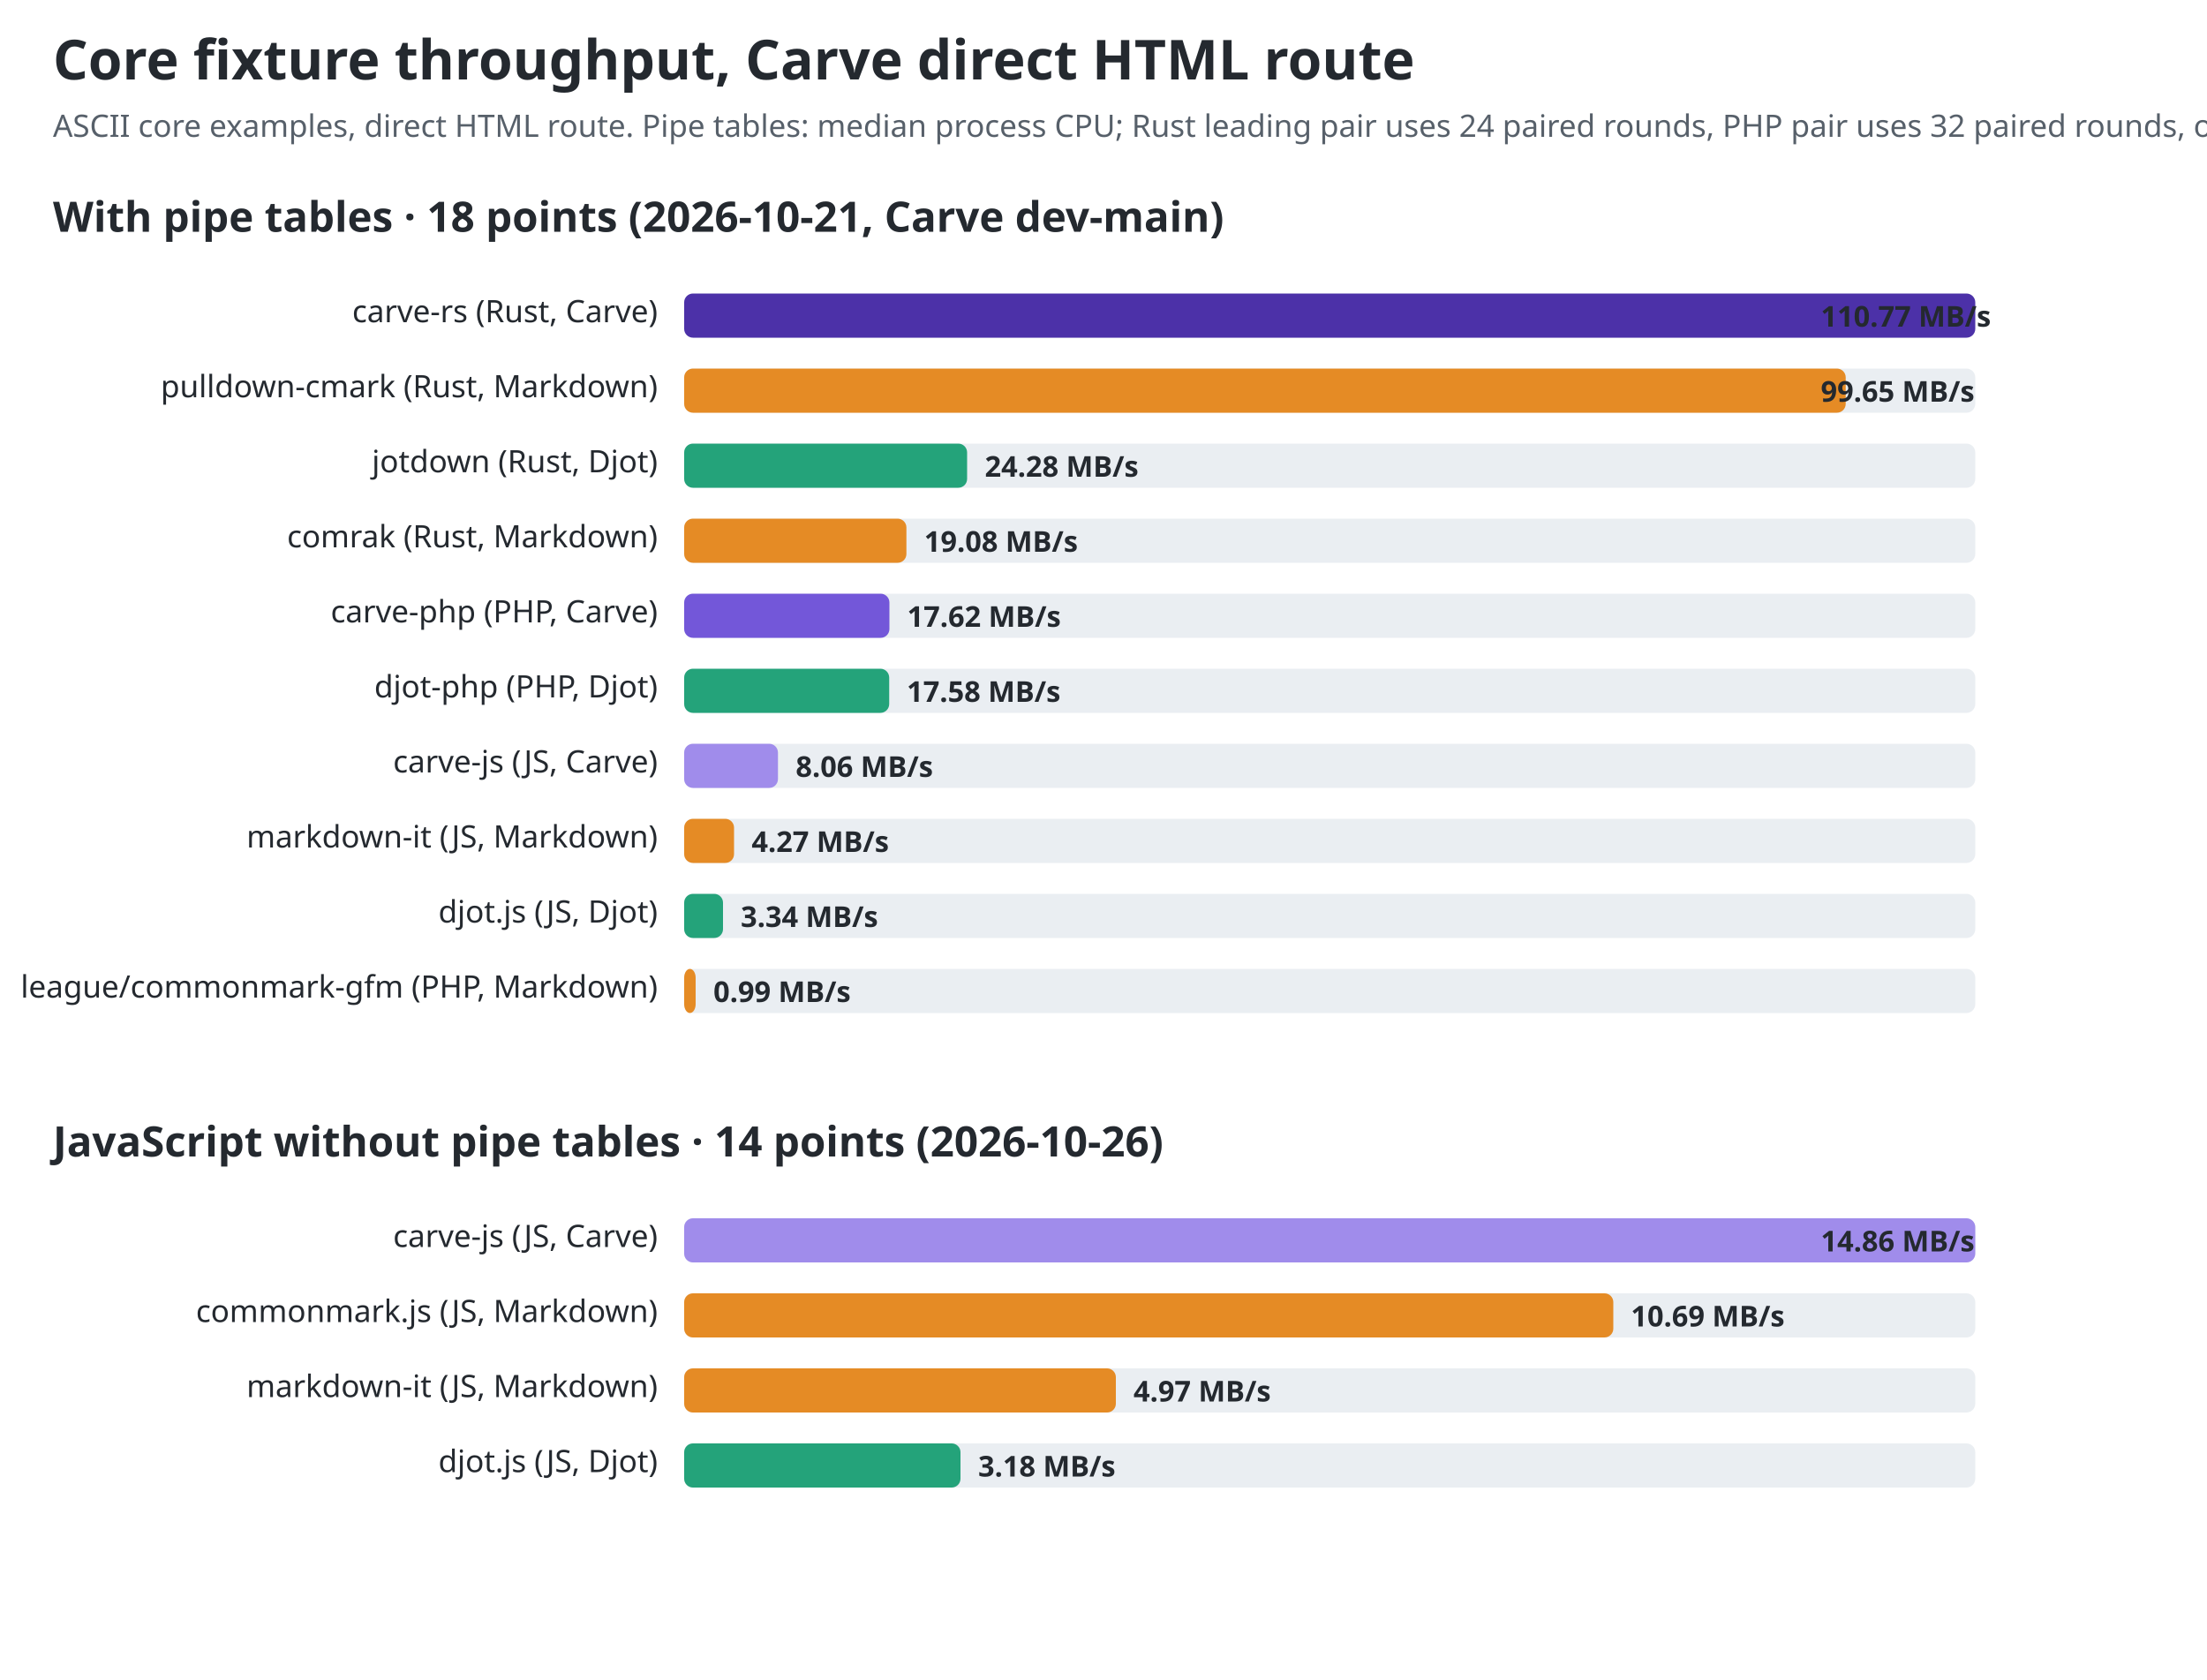
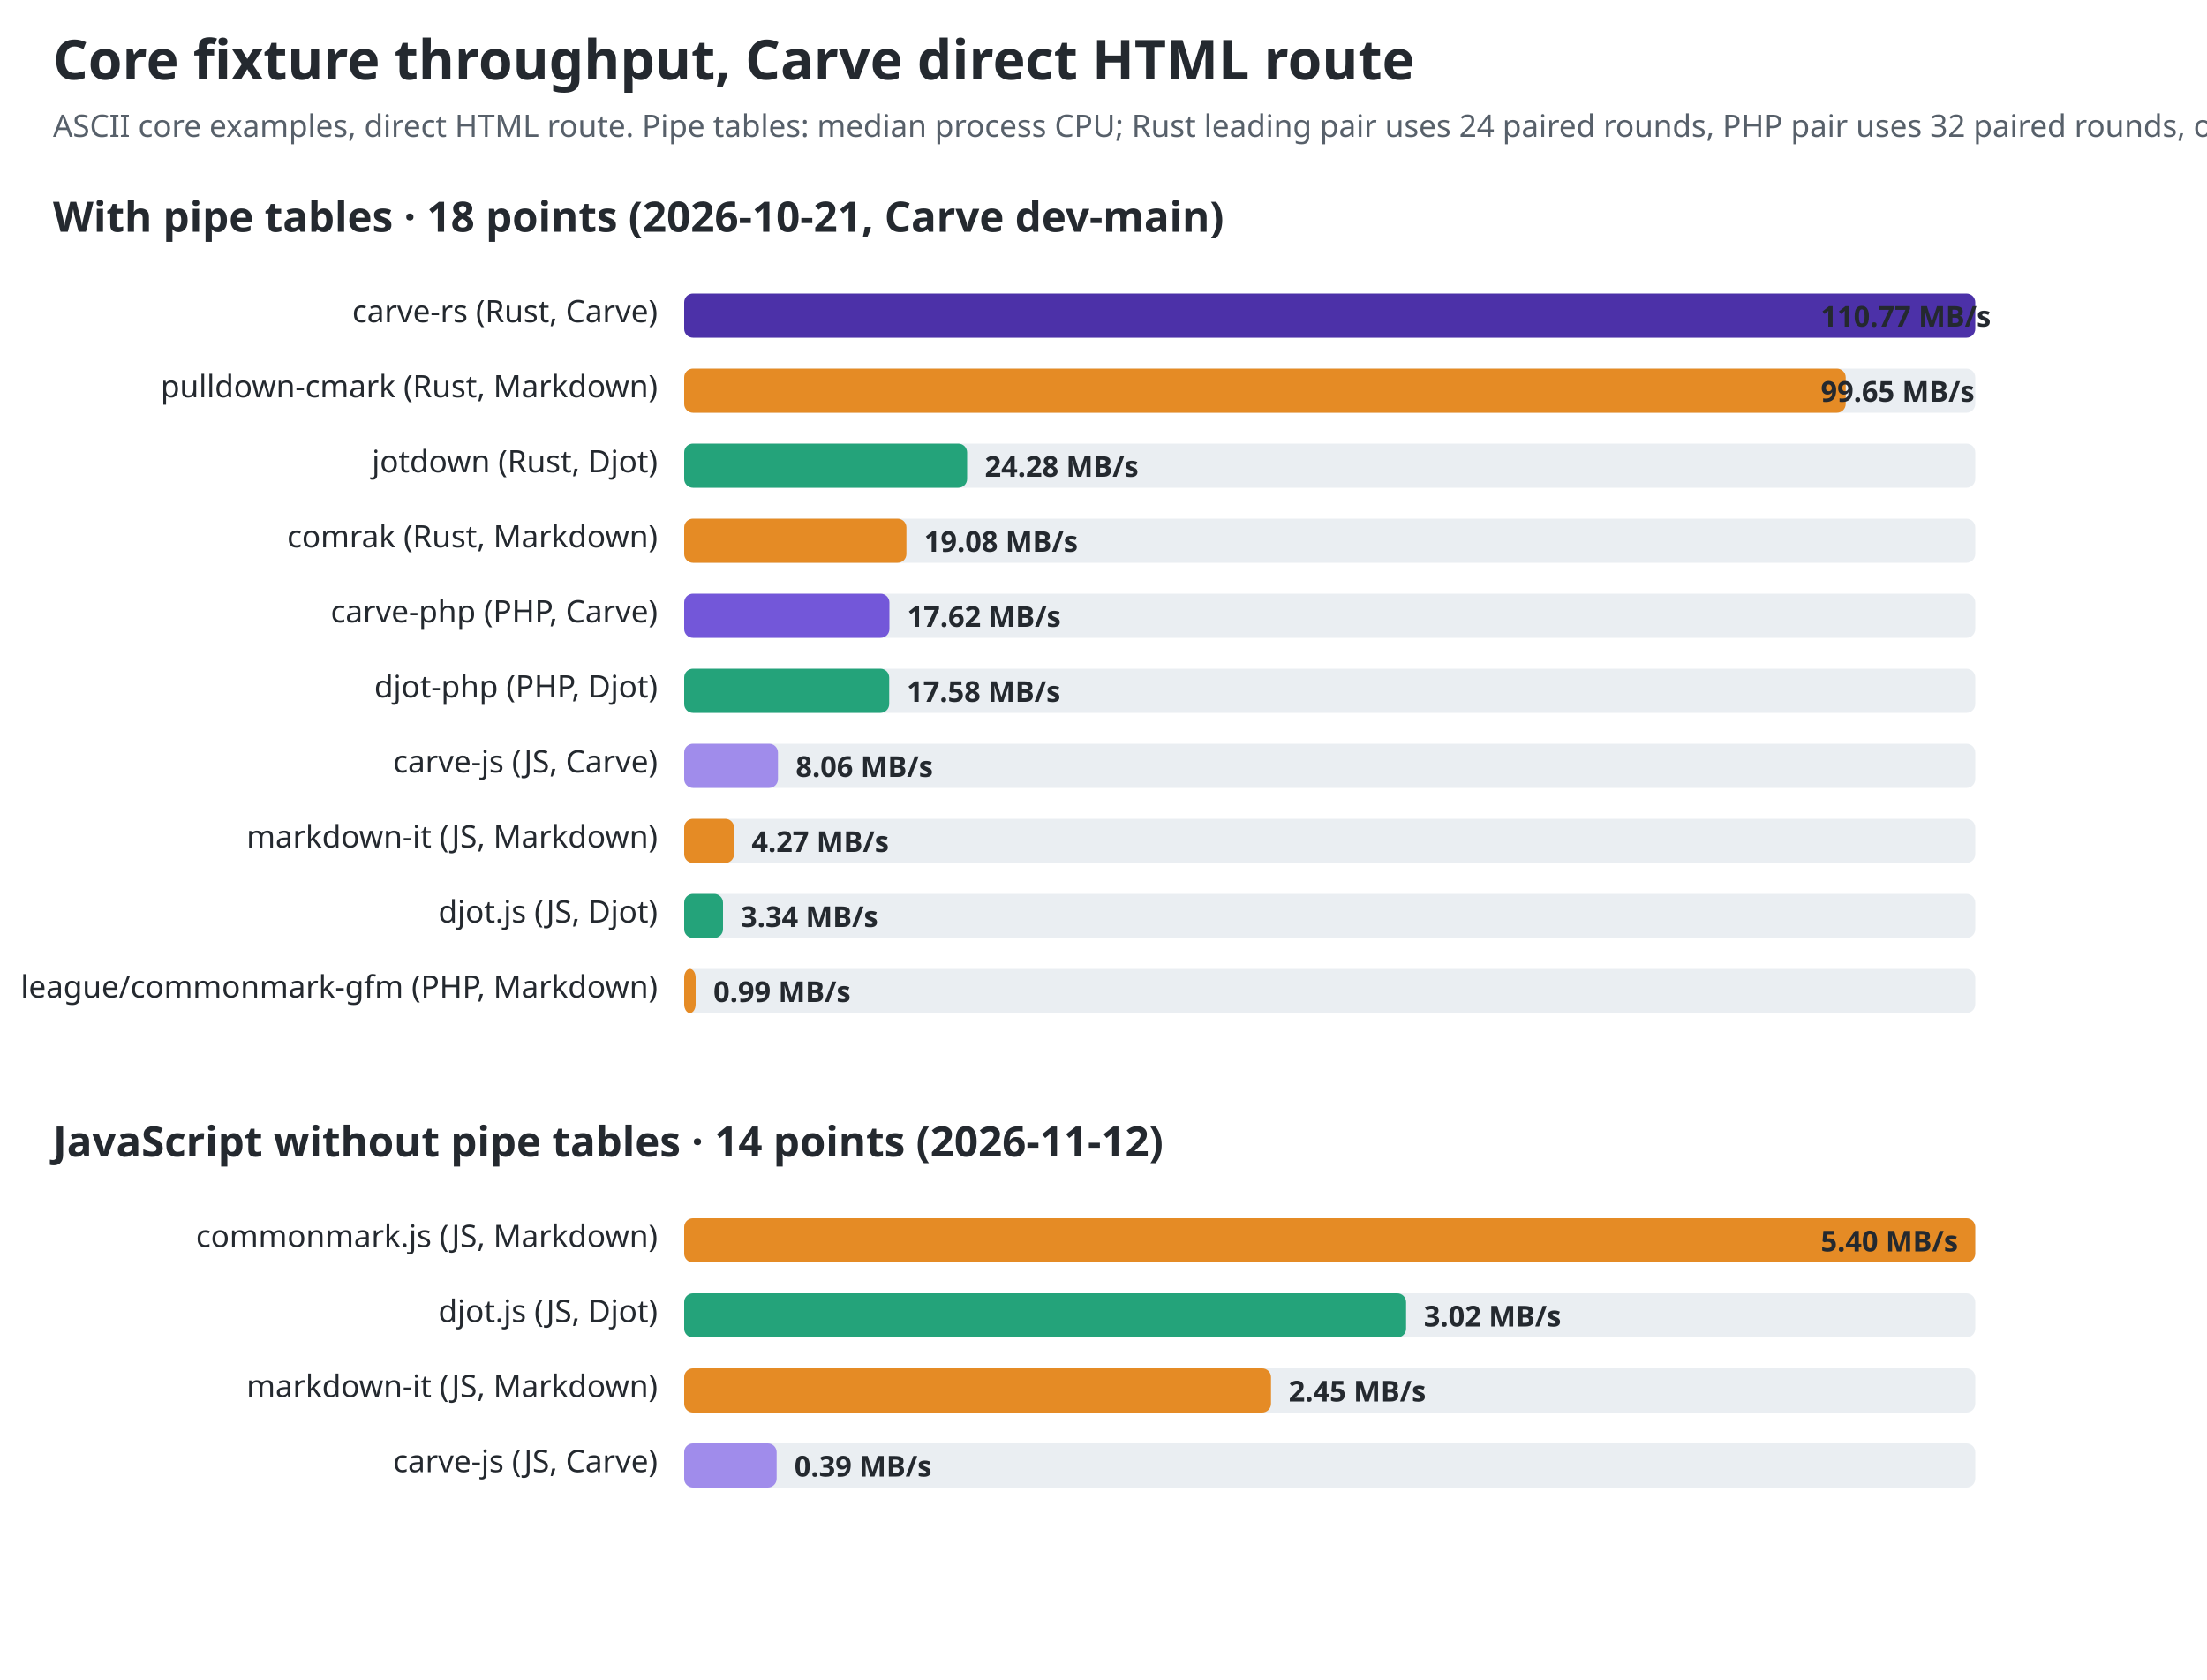
<svg xmlns="http://www.w3.org/2000/svg" width="1000" height="761" viewBox="0 0 1000 761" role="img" aria-labelledby="title desc">
  <style>text{font-family:ui-sans-serif,system-ui,sans-serif;fill:#24292f}.title{font-size:25px;font-weight:700}.sub{font-size:14px;fill:#57606a}.group{font-size:19px;font-weight:650}.label{font-size:14px}.value{font-size:13px;font-weight:650;fill:#24292f}.track{fill:#eaeef2}@media(prefers-color-scheme:dark){text,.value{fill:#f0f6fc}.sub{fill:#8c959f}.track{fill:#30363d}}</style>
  <text id="chart-title" class="title" x="24" y="36">Core fixture throughput, Carve direct HTML route</text>
  <text class="sub" x="24" y="62">ASCII core examples, direct HTML route. Pipe tables: median process CPU; Rust leading pair uses 24 paired rounds, PHP pair uses 32 paired rounds, other rows two rounds. No-table JS: wall-time median; no-table panel: JS release. Carve commits: JS 2ce388c, PHP 760df44, Rust 47fdd7e.</text>
  <text class="group" x="24" y="105">With pipe tables · 18 points (2026-10-21, Carve dev-main)</text>
  <text class="label" x="298" y="146" text-anchor="end">carve-rs (Rust, Carve)</text>
  <rect class="track" x="310" y="133" width="585" height="20" rx="4" />
  <rect x="310" y="133" width="585.0" height="20" rx="4" fill="#4c31a8" />
  <text class="value" x="825" y="148">110.77 MB/s</text>
  <text class="label" x="298" y="180" text-anchor="end">pulldown-cmark (Rust, Markdown)</text>
  <rect class="track" x="310" y="167" width="585" height="20" rx="4" />
  <rect x="310" y="167" width="526.3" height="20" rx="4" fill="#e58b25" />
  <text class="value" x="825" y="182">99.65 MB/s</text>
  <text class="label" x="298" y="214" text-anchor="end">jotdown (Rust, Djot)</text>
  <rect class="track" x="310" y="201" width="585" height="20" rx="4" />
  <rect x="310" y="201" width="128.2" height="20" rx="4" fill="#24a37a" />
  <text class="value" x="446.216" y="216">24.28 MB/s</text>
  <text class="label" x="298" y="248" text-anchor="end">comrak (Rust, Markdown)</text>
  <rect class="track" x="310" y="235" width="585" height="20" rx="4" />
  <rect x="310" y="235" width="100.7" height="20" rx="4" fill="#e58b25" />
  <text class="value" x="418.74" y="250">19.08 MB/s</text>
  <text class="label" x="298" y="282" text-anchor="end">carve-php (PHP, Carve)</text>
  <rect class="track" x="310" y="269" width="585" height="20" rx="4" />
  <rect x="310" y="269" width="93.0" height="20" rx="4" fill="#7357d9" />
  <text class="value" x="411.035" y="284">17.62 MB/s</text>
  <text class="label" x="298" y="316" text-anchor="end">djot-php (PHP, Djot)</text>
  <rect class="track" x="310" y="303" width="585" height="20" rx="4" />
  <rect x="310" y="303" width="92.9" height="20" rx="4" fill="#24a37a" />
  <text class="value" x="410.858" y="318">17.58 MB/s</text>
  <text class="label" x="298" y="350" text-anchor="end">carve-js (JS, Carve)</text>
  <rect class="track" x="310" y="337" width="585" height="20" rx="4" />
  <rect x="310" y="337" width="42.5" height="20" rx="4" fill="#a08ceb" />
  <text class="value" x="360.545" y="352">8.06 MB/s</text>
  <text class="label" x="298" y="384" text-anchor="end">markdown-it (JS, Markdown)</text>
  <rect class="track" x="310" y="371" width="585" height="20" rx="4" />
  <rect x="310" y="371" width="22.6" height="20" rx="4" fill="#e58b25" />
  <text class="value" x="340.56" y="386">4.27 MB/s</text>
  <text class="label" x="298" y="418" text-anchor="end">djot.js (JS, Djot)</text>
  <rect class="track" x="310" y="405" width="585" height="20" rx="4" />
  <rect x="310" y="405" width="17.6" height="20" rx="4" fill="#24a37a" />
  <text class="value" x="335.632" y="420">3.34 MB/s</text>
  <text class="label" x="298" y="452" text-anchor="end">league/commonmark-gfm (PHP, Markdown)</text>
  <rect class="track" x="310" y="439" width="585" height="20" rx="4" />
  <rect x="310" y="439" width="5.2" height="20" rx="4" fill="#e58b25" />
  <text class="value" x="323.239" y="454">0.99 MB/s</text>
-   <text class="group" x="24" y="524">JavaScript without pipe tables · 14 points (2026-10-26)</text>
-   <text class="label" x="298" y="565" text-anchor="end">carve-js (JS, Carve)</text>
+   <text class="group" x="24" y="524">JavaScript without pipe tables · 14 points (2026-11-12)</text>
+   <text class="label" x="298" y="565" text-anchor="end">commonmark.js (JS, Markdown)</text>
  <rect class="track" x="310" y="552" width="585" height="20" rx="4" />
-   <rect x="310" y="552" width="585.0" height="20" rx="4" fill="#a08ceb" />
-   <text class="value" x="825" y="567">14.86 MB/s</text>
-   <text class="label" x="298" y="599" text-anchor="end">commonmark.js (JS, Markdown)</text>
+   <rect x="310" y="552" width="585.0" height="20" rx="4" fill="#e58b25" />
+   <text class="value" x="825" y="567">5.40 MB/s</text>
+   <text class="label" x="298" y="599" text-anchor="end">djot.js (JS, Djot)</text>
  <rect class="track" x="310" y="586" width="585" height="20" rx="4" />
-   <rect x="310" y="586" width="421.0" height="20" rx="4" fill="#e58b25" />
-   <text class="value" x="738.958" y="601">10.69 MB/s</text>
+   <rect x="310" y="586" width="327.1" height="20" rx="4" fill="#24a37a" />
+   <text class="value" x="645.127" y="601">3.02 MB/s</text>
  <text class="label" x="298" y="633" text-anchor="end">markdown-it (JS, Markdown)</text>
  <rect class="track" x="310" y="620" width="585" height="20" rx="4" />
-   <rect x="310" y="620" width="195.6" height="20" rx="4" fill="#e58b25" />
-   <text class="value" x="513.599" y="635">4.97 MB/s</text>
-   <text class="label" x="298" y="667" text-anchor="end">djot.js (JS, Djot)</text>
+   <rect x="310" y="620" width="265.9" height="20" rx="4" fill="#e58b25" />
+   <text class="value" x="583.893" y="635">2.45 MB/s</text>
+   <text class="label" x="298" y="667" text-anchor="end">carve-js (JS, Carve)</text>
  <rect class="track" x="310" y="654" width="585" height="20" rx="4" />
-   <rect x="310" y="654" width="125.2" height="20" rx="4" fill="#24a37a" />
-   <text class="value" x="443.213" y="669">3.18 MB/s</text>
+   <rect x="310" y="654" width="41.9" height="20" rx="4" fill="#a08ceb" />
+   <text class="value" x="359.919" y="669">0.39 MB/s</text>
</svg>
